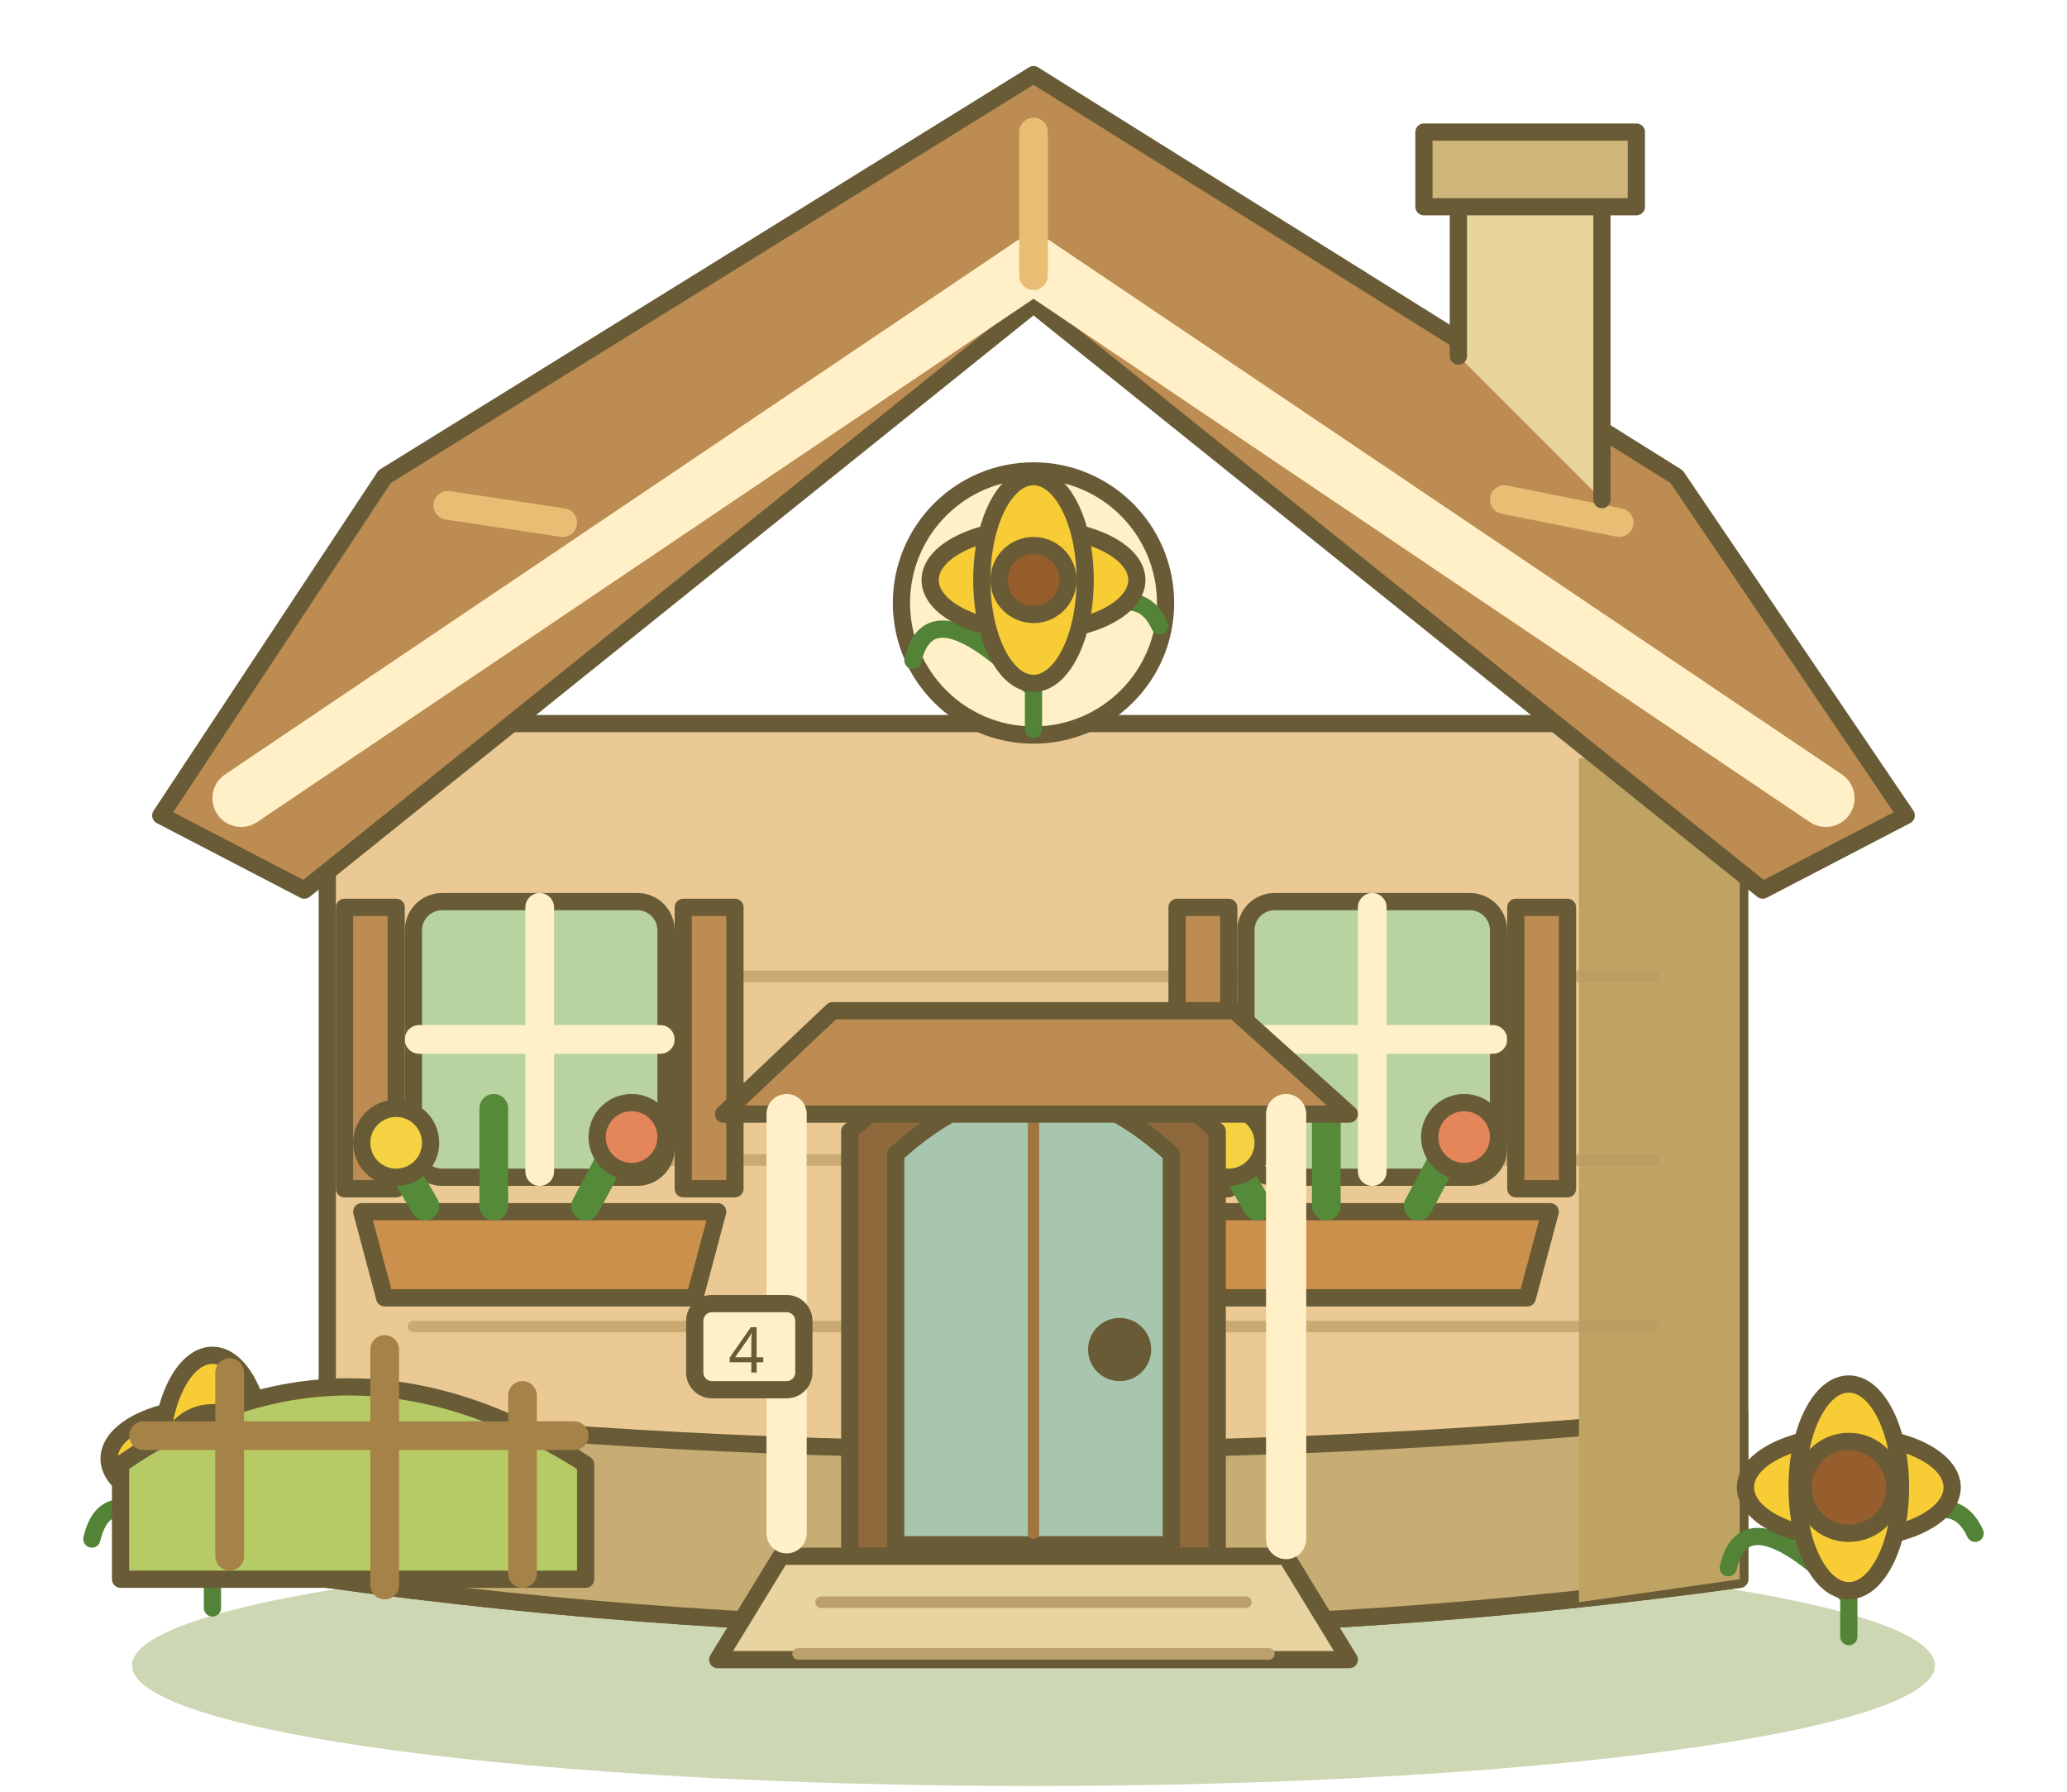
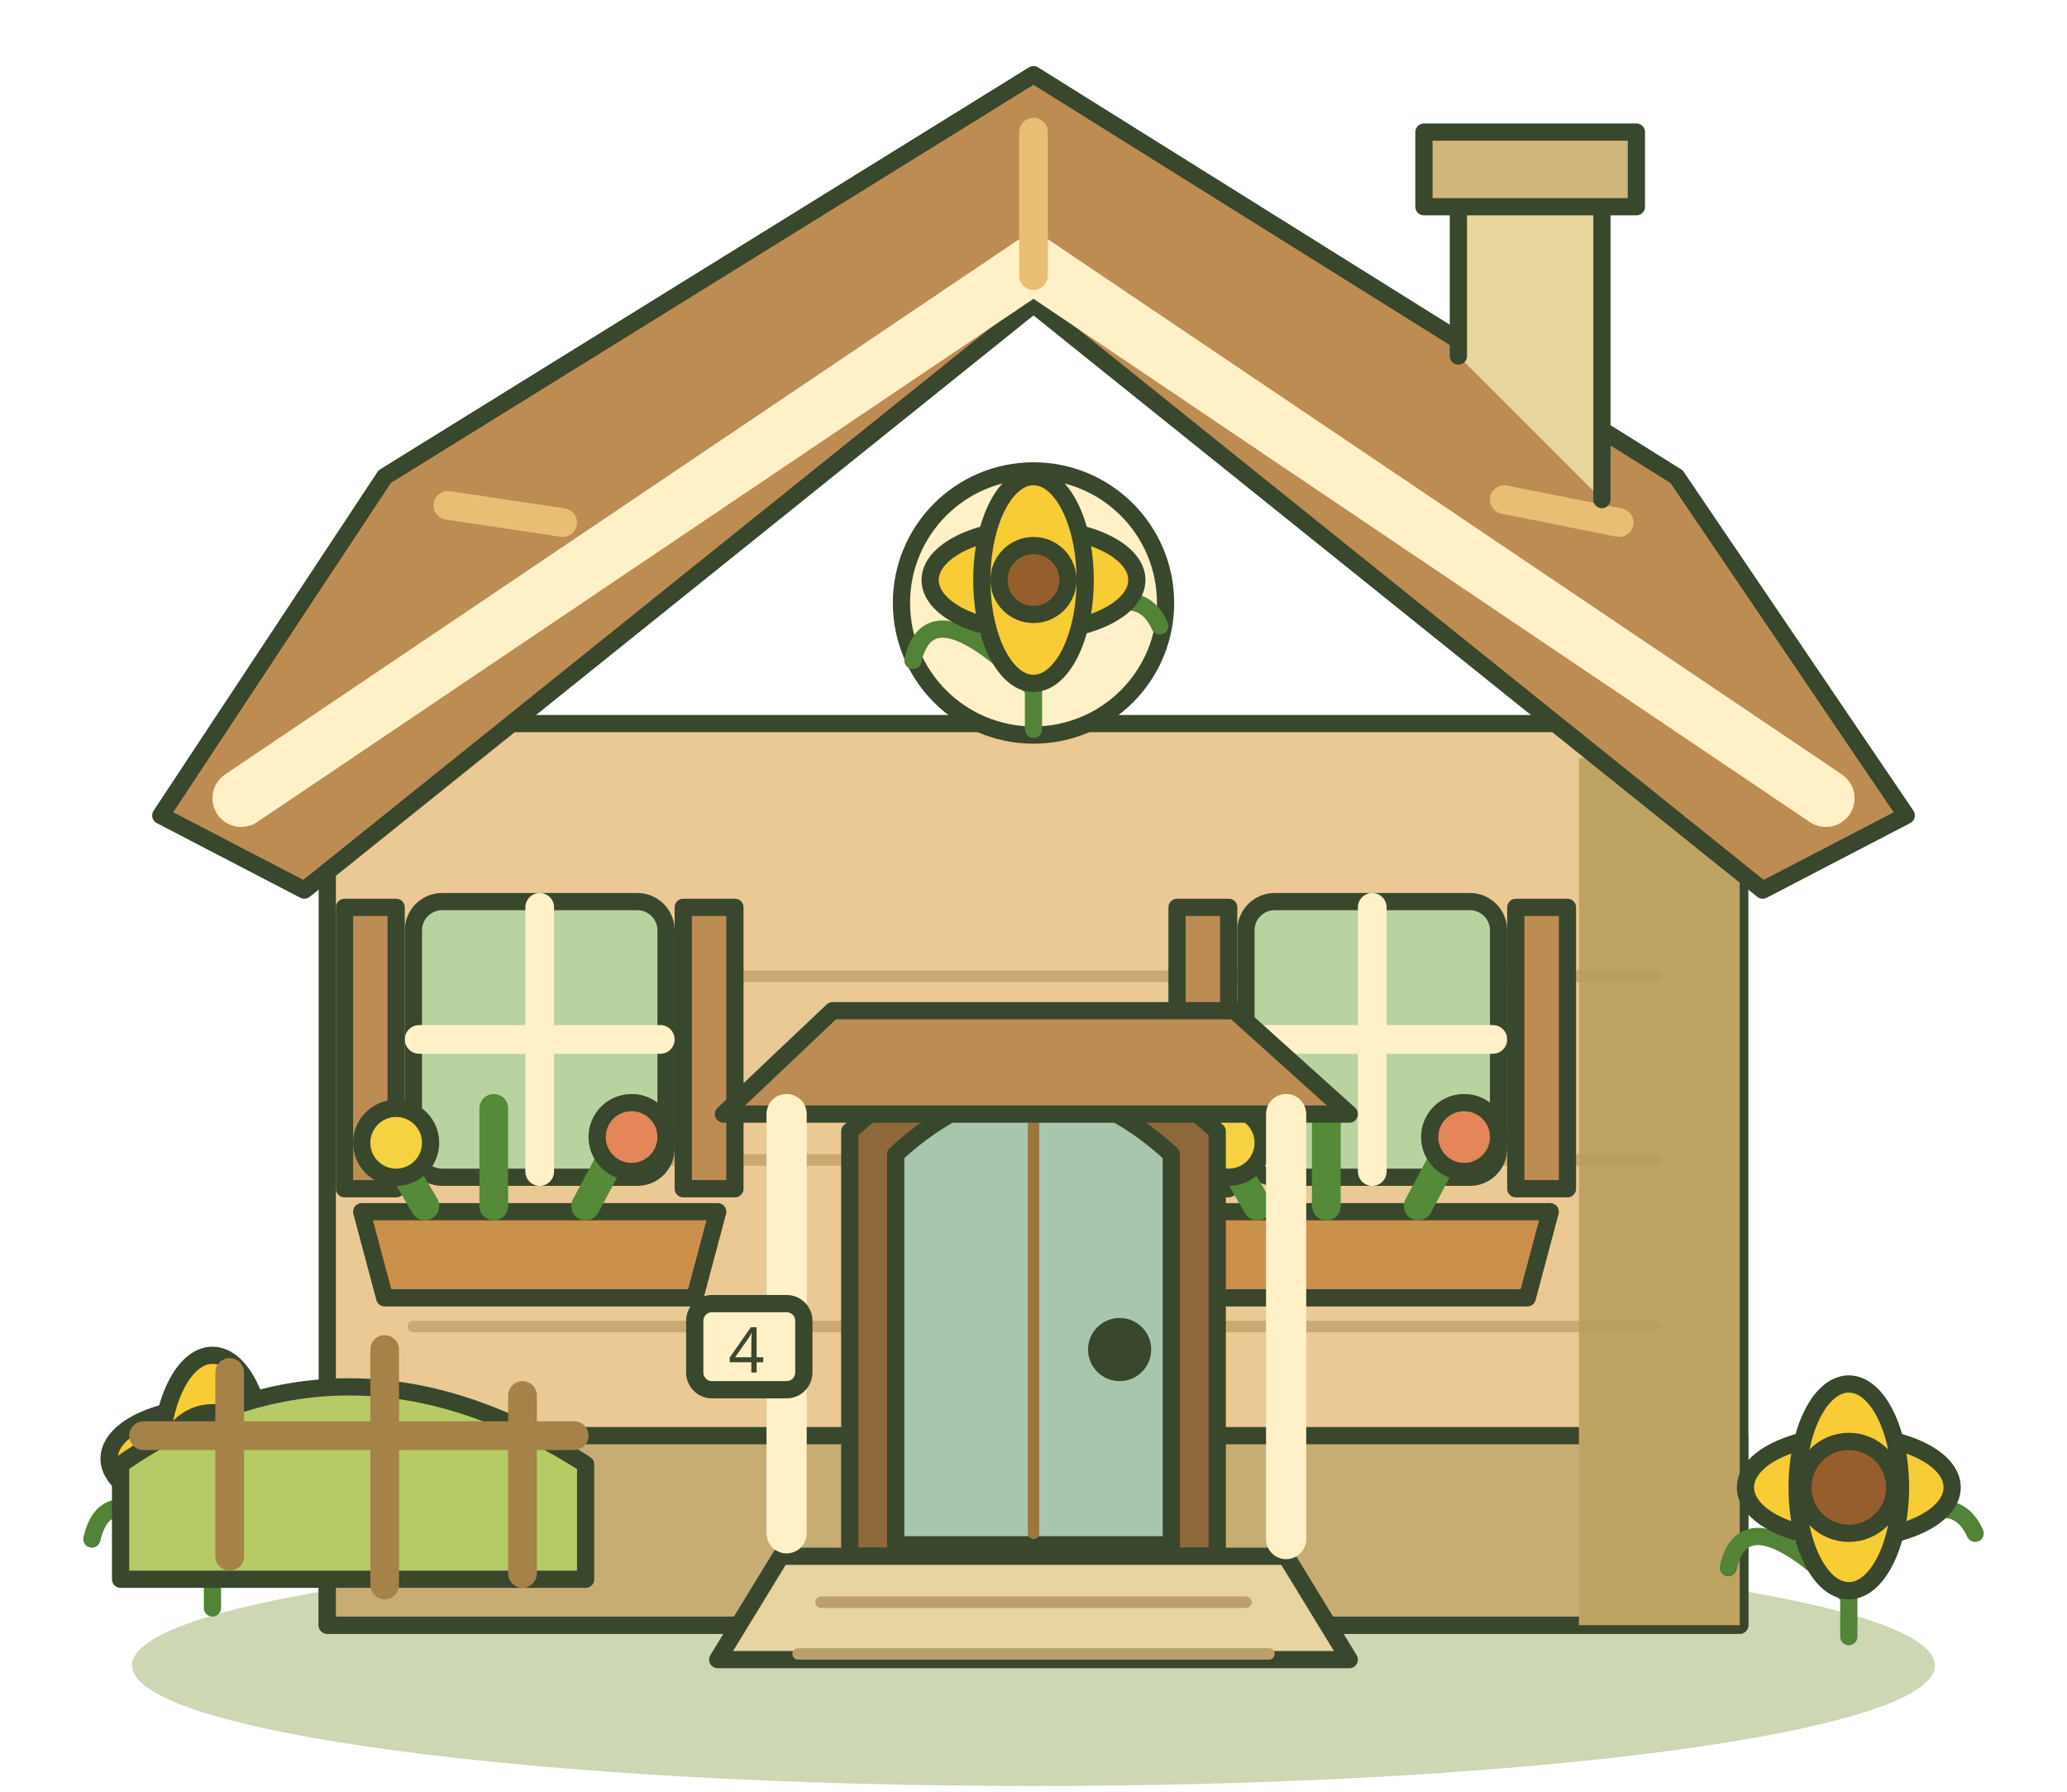
<svg xmlns="http://www.w3.org/2000/svg" width="360" height="312" viewBox="0 0 360 312">
-   <g stroke="#685B36" stroke-width="3" stroke-linejoin="round" stroke-linecap="round">
+   <g stroke="#39472d" stroke-width="3" stroke-linejoin="round" stroke-linecap="round">
    <ellipse cx="180" cy="290" rx="157" ry="21" fill="#7B973A" opacity=".38" stroke="none" />
-     <path d="M57 126V275Q180 292 303 275V126Z" fill="#EAC994" />
-     <path d="M57 246Q180 259 303 246V275Q180 292 57 275Z" fill="#C7AD74" />
-     <path d="M275 132H303V275L275 279Z" fill="#BFA363" stroke="none" />
+     <path d="M57 126H303V283H57Z" fill="#EAC994" />
+     <path d="M57 250H303V283H57Z" fill="#C7AD74" />
+     <path d="M275 132H303V283H275Z" fill="#BFA363" stroke="none" />
    <path d="M28 142L67 83L180 13L292 83L332 142L307 155L180 53L53 155Z" fill="#BD8C52" />
    <path d="M42 139L180 46L318 139" fill="none" stroke="#FFF0C7" stroke-width="10" />
    <path d="M180 23V48M78 88L98 91M262 87L282 91" fill="none" stroke="#E8BE74" stroke-width="5" />
    <path d="M254 62V24H279V87" fill="#E7D59C" />
    <path d="M248 23H285V36H248Z" fill="#D0B67A" />
    <path d="M72 170H288M72 202H288M72 231H288" stroke="#B69A60" stroke-width="2" opacity=".65" />
    <circle cx="180" cy="105" r="23" fill="#FFF0C7" />
    <path d="M180 127v-25m0 18q-18 -18 -21 -5m21 1q17 -18 22 -7" stroke="#528337" fill="none" />
    <g fill="#F8CC35">
      <ellipse cx="180" cy="101" rx="18" ry="9" />
      <ellipse cx="180" cy="101" rx="9" ry="18" />
    </g>
    <circle cx="180" cy="101" r="6" fill="#975E2D" />
    <rect x="72" y="157" width="44" height="48" rx="5" fill="#B8D3A0" />
    <path d="M94 158V204M73 181H115" stroke="#FFF0C7" stroke-width="5" />
    <path d="M60 158H69V207H60ZM119 158H128V207H119Z" fill="#BD8C52" />
    <path d="M63 211H125L121 226H67Z" fill="#CB904B" />
    <path d="M74 210l-7 -12m19 12v-17m16 17l8 -15" stroke="#548A38" stroke-width="5" />
    <circle cx="69" cy="199" r="6" fill="#F5D241" />
    <circle cx="110" cy="198" r="6" fill="#E48659" />
    <rect x="217" y="157" width="44" height="48" rx="5" fill="#B8D3A0" />
    <path d="M239 158V204M218 181H260" stroke="#FFF0C7" stroke-width="5" />
    <path d="M205 158H214V207H205ZM264 158H273V207H264Z" fill="#BD8C52" />
    <path d="M208 211H270L266 226H212Z" fill="#CB904B" />
    <path d="M219 210l-7 -12m19 12v-17m16 17l8 -15" stroke="#548A38" stroke-width="5" />
    <circle cx="214" cy="199" r="6" fill="#F5D241" />
    <circle cx="255" cy="198" r="6" fill="#E48659" />
    <path d="M148 271V197Q180 168 212 197V271Z" fill="#8D693C" />
    <path d="M156 269V201Q180 179 204 201V269Z" fill="#A7C6AD" />
    <path d="M180 189V267" stroke="#9E763D" stroke-width="2" />
-     <circle cx="195" cy="235" r="4" fill="#685B36" />
+     <circle cx="195" cy="235" r="4" fill="#39472d" />
    <path d="M136 271H224L235 289H125Z" fill="#E7D4A0" />
    <path d="M139 288H221M143 279H217" stroke="#BBA06C" stroke-width="2" />
    <path d="M126 194L145 176H215L235 194Z" fill="#BD8C52" />
    <path d="M137 194V267M224 194V268" stroke="#FFF0C7" stroke-width="7" />
    <rect x="121" y="227" width="19" height="15" rx="3" fill="#FFF0C7" />
-     <text x="130" y="239" text-anchor="middle" font-family="sans-serif" font-size="11" stroke="none" fill="#685B36">4</text>
+     <text x="130" y="239" text-anchor="middle" font-family="sans-serif" font-size="11" stroke="none" fill="#39472d">4</text>
    <path d="M37 280v-25m0 18q-18 -18 -21 -5m21 1q17 -18 22 -7" stroke="#528337" fill="none" />
    <g fill="#F8CC35">
      <ellipse cx="37" cy="254" rx="18" ry="9" />
      <ellipse cx="37" cy="254" rx="9" ry="18" />
    </g>
    <circle cx="37" cy="254" r="8" fill="#975E2D" />
    <path d="M322 285v-25m0 18q-18 -18 -21 -5m21 1q17 -18 22 -7" stroke="#528337" fill="none" />
    <g fill="#F8CC35">
      <ellipse cx="322" cy="259" rx="18" ry="9" />
      <ellipse cx="322" cy="259" rx="9" ry="18" />
    </g>
    <circle cx="322" cy="259" r="8" fill="#975E2D" />
    <path d="M21 255Q60 228 102 255V275H21Z" fill="#B6CB65" />
    <path d="M25 250H100M40 239V271M67 235V276M91 243V274" stroke="#A58247" stroke-width="5" />
  </g>
</svg>
